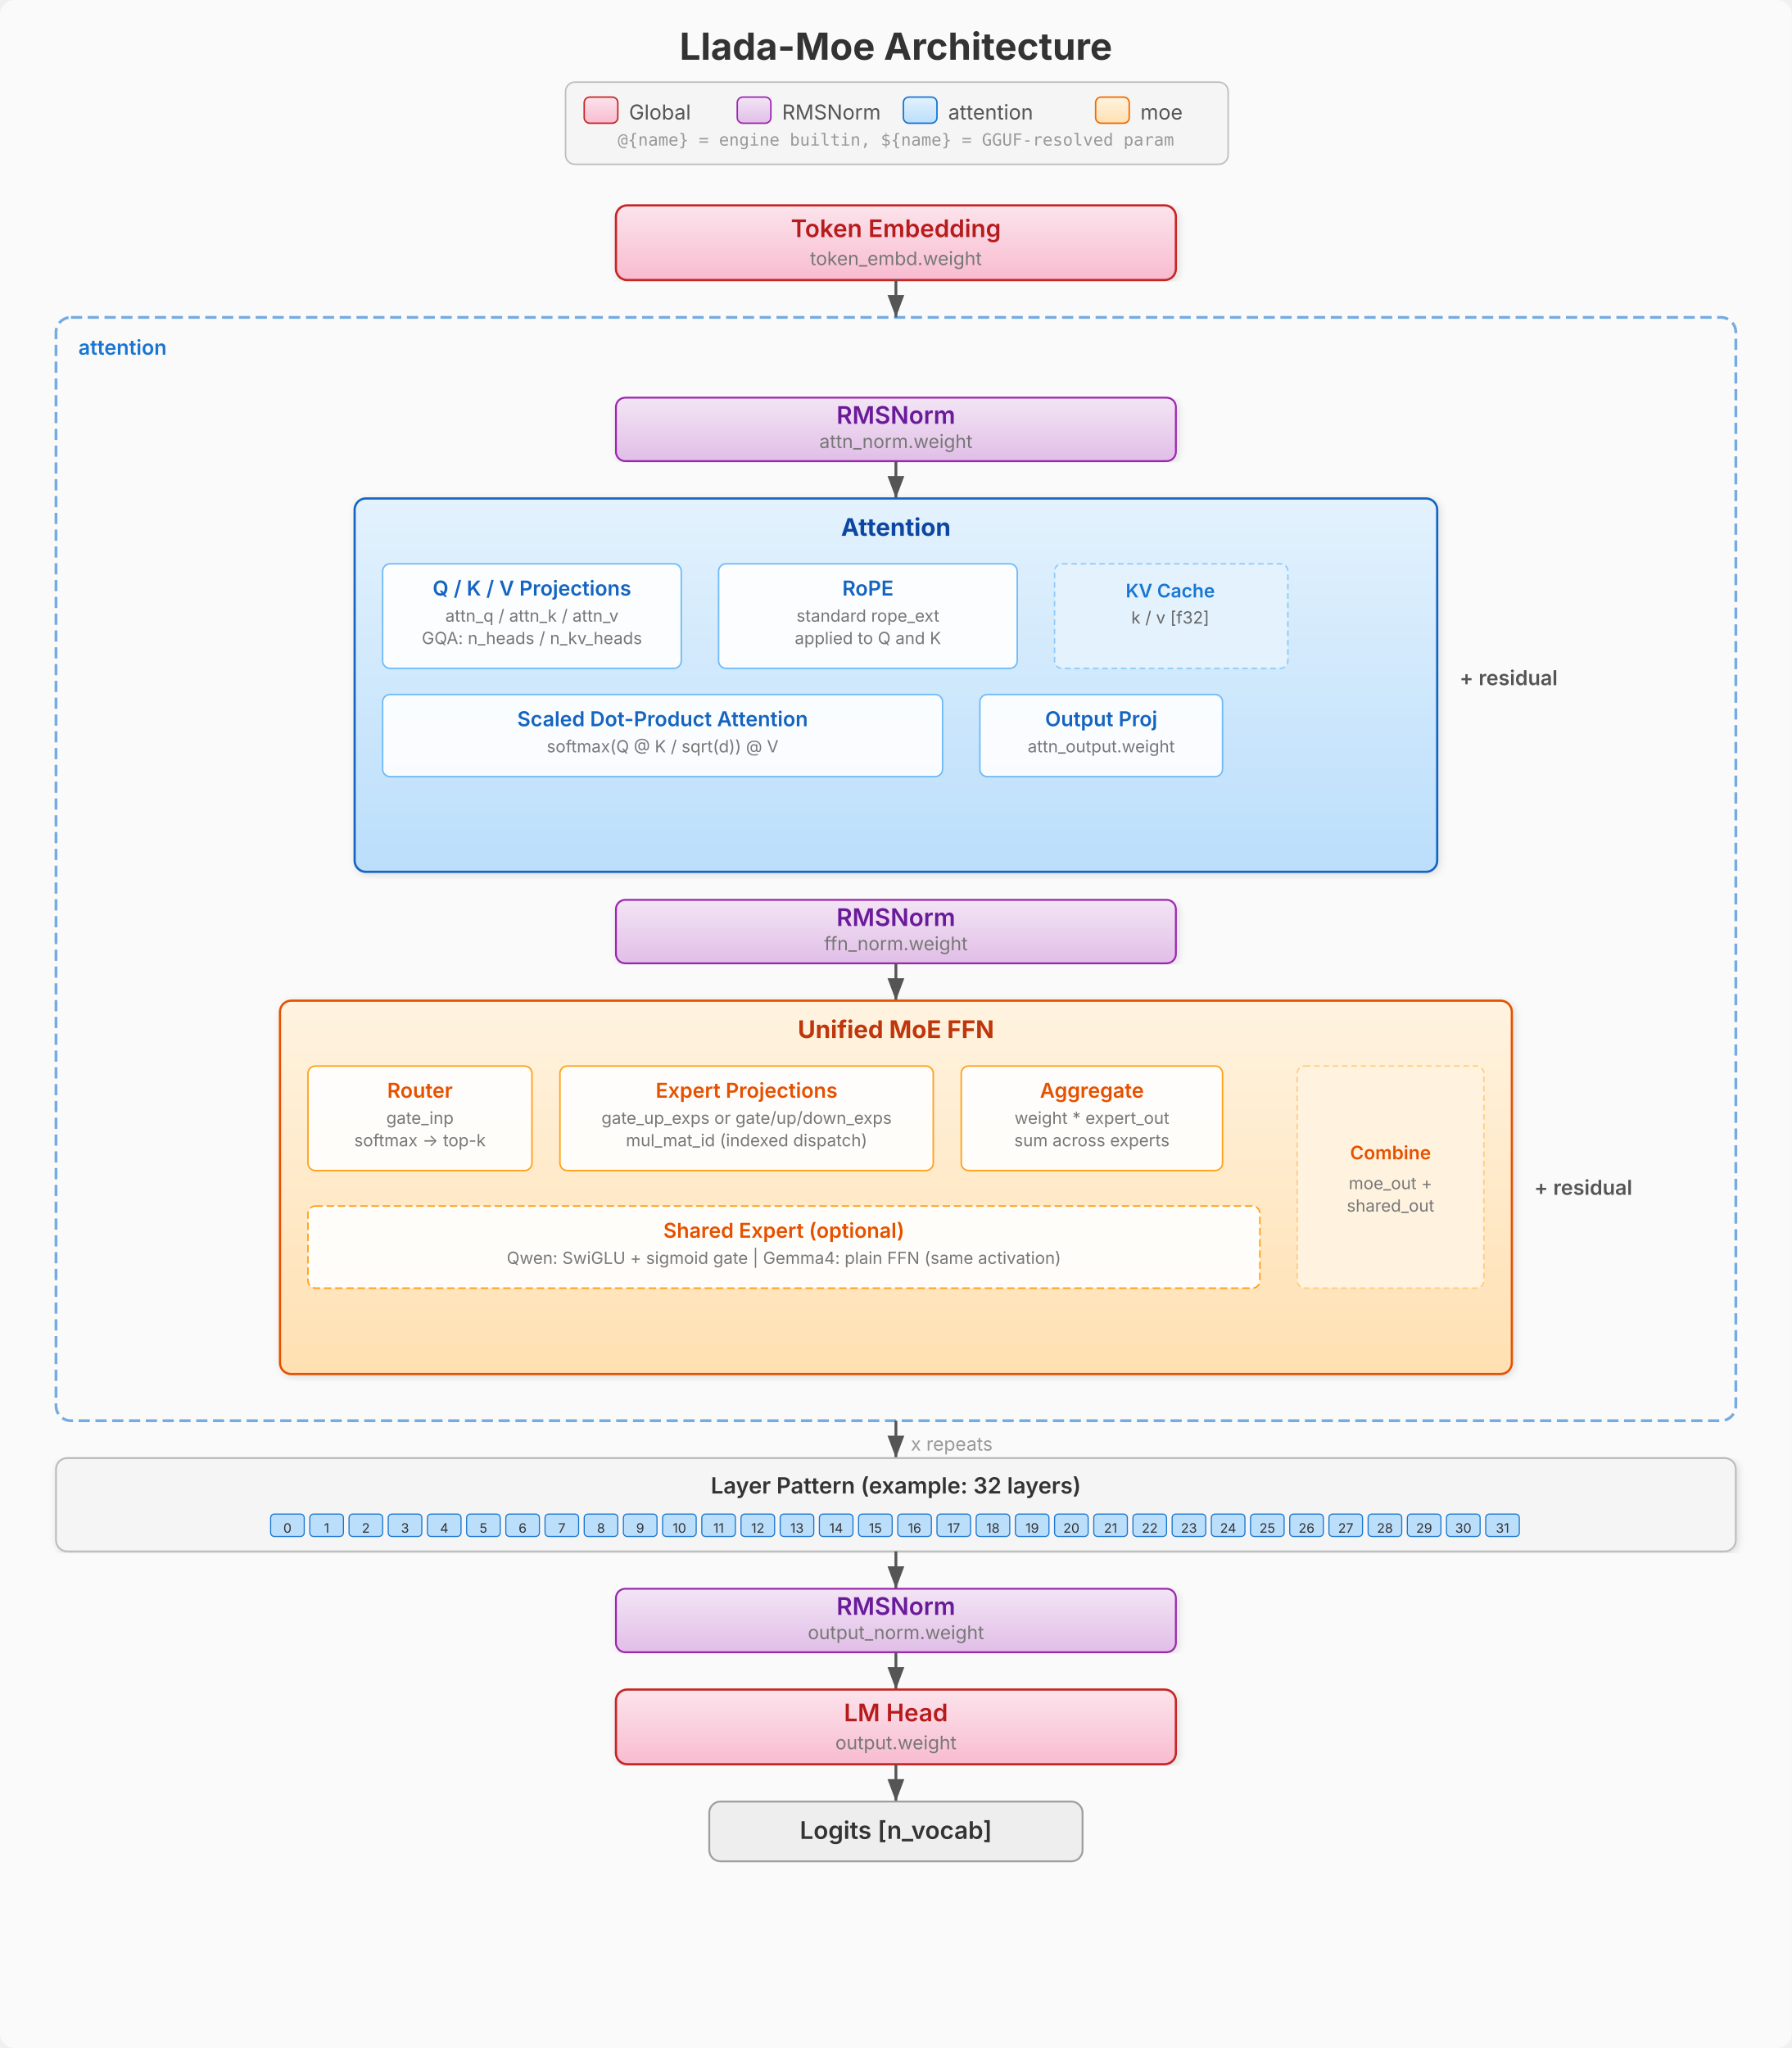
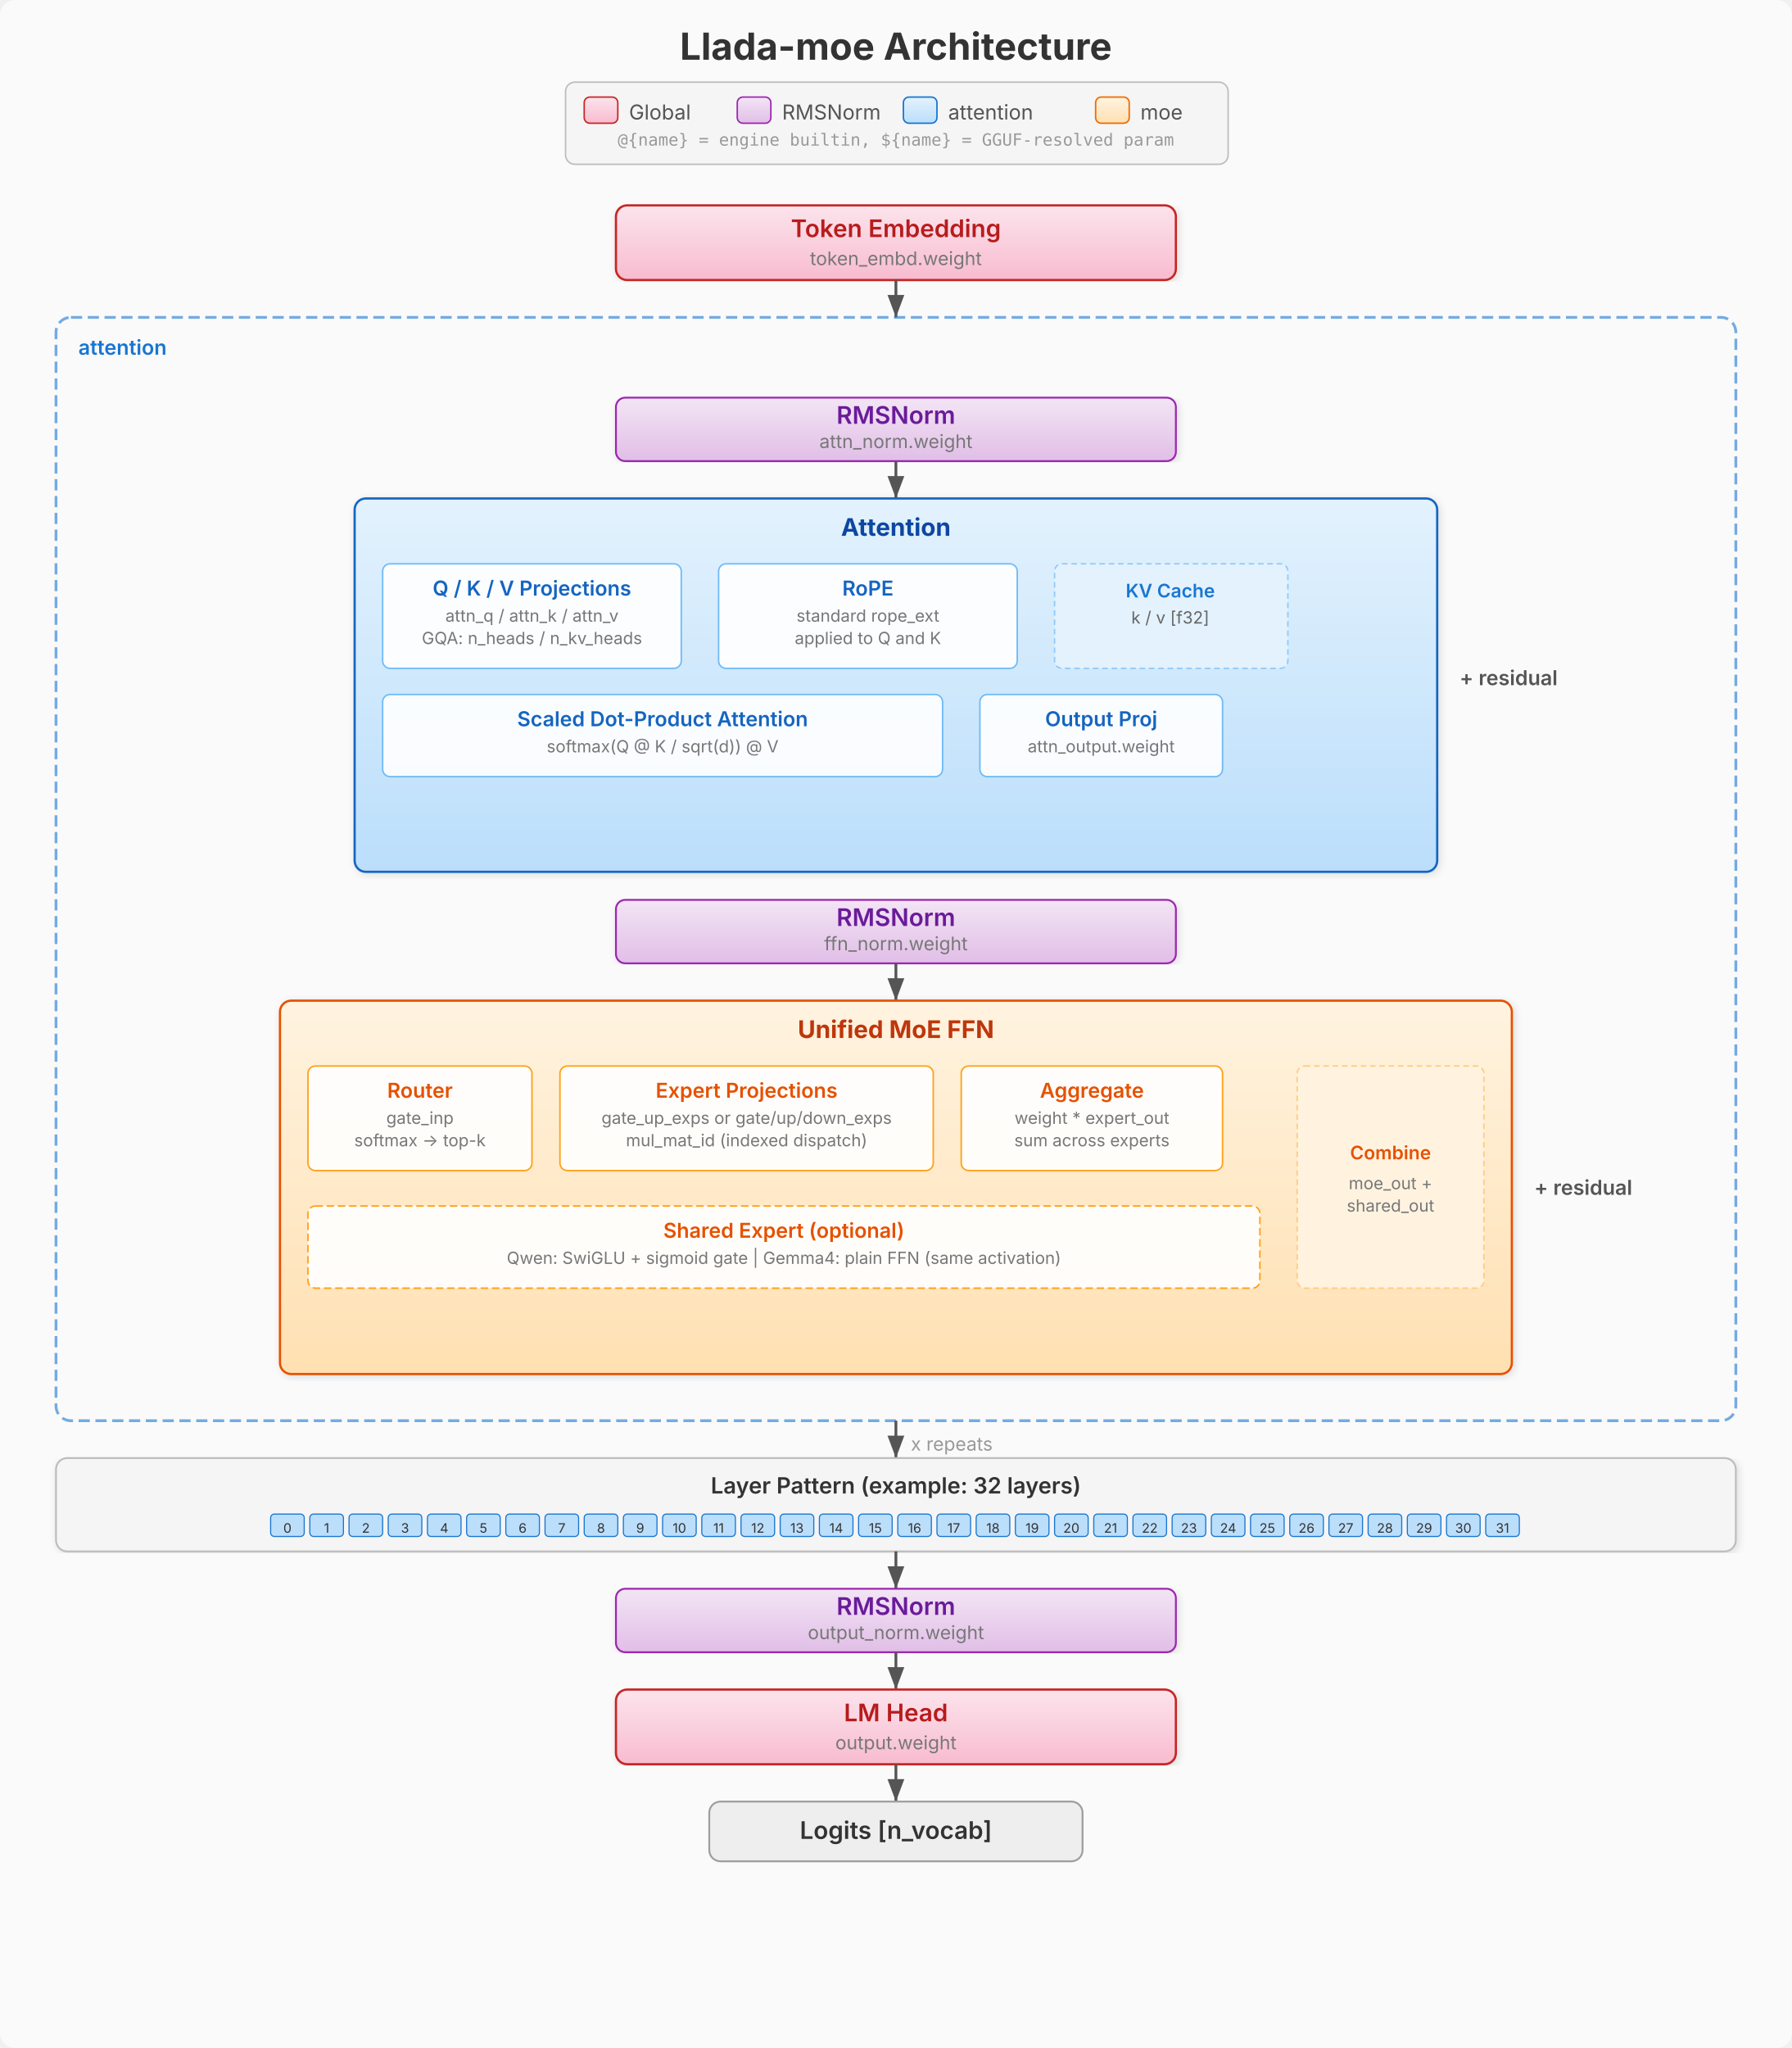
<svg xmlns="http://www.w3.org/2000/svg" viewBox="0 0 960 1097" font-family="system-ui, -apple-system, sans-serif" font-size="13">
  <defs>
    <marker id="arrow" markerWidth="8" markerHeight="6" refX="8" refY="3" orient="auto">
      <path d="M0,0 L8,3 L0,6" fill="#555555" />
    </marker>
    <linearGradient id="ssmGrad" x1="0" y1="0" x2="0" y2="1">
      <stop offset="0%" stop-color="#e8f5e9" />
      <stop offset="100%" stop-color="#c8e6c9" />
    </linearGradient>
    <linearGradient id="attnGrad" x1="0" y1="0" x2="0" y2="1">
      <stop offset="0%" stop-color="#e3f2fd" />
      <stop offset="100%" stop-color="#bbdefb" />
    </linearGradient>
    <linearGradient id="swaGrad" x1="0" y1="0" x2="0" y2="1">
      <stop offset="0%" stop-color="#e8f5e9" />
      <stop offset="100%" stop-color="#c8e6c9" />
    </linearGradient>
    <linearGradient id="ffnGrad" x1="0" y1="0" x2="0" y2="1">
      <stop offset="0%" stop-color="#fff3e0" />
      <stop offset="100%" stop-color="#ffe0b2" />
    </linearGradient>
    <linearGradient id="normGrad" x1="0" y1="0" x2="0" y2="1">
      <stop offset="0%" stop-color="#f3e5f5" />
      <stop offset="100%" stop-color="#e1bee7" />
    </linearGradient>
    <linearGradient id="globalGrad" x1="0" y1="0" x2="0" y2="1">
      <stop offset="0%" stop-color="#fce4ec" />
      <stop offset="100%" stop-color="#f8bbd0" />
    </linearGradient>
    <filter id="shadow" x="-2%" y="-2%" width="104%" height="104%">
      <feDropShadow dx="1" dy="1" stdDeviation="2" flood-opacity="0.12" />
    </filter>
    <g id="block_attention">
      <g>
        <rect width="580" height="200" rx="6" fill="url(#attnGrad)" stroke="#1565c0" stroke-width="1.2" filter="url(#shadow)" />
        <text x="290" y="20" text-anchor="middle" font-weight="700" font-size="13" fill="#0d47a1">Attention</text>
        <g transform="translate(15, 35)">
          <rect width="160" height="56" rx="4" fill="#fff" stroke="#64b5f6" stroke-width="0.8" opacity="0.9" />
          <text x="80" y="17" text-anchor="middle" font-size="11" font-weight="600" fill="#1565c0">Q / K / V Projections</text>
          <text x="80" y="31" text-anchor="middle" font-size="9" fill="#777">attn_q / attn_k / attn_v</text>
          <text x="80" y="43" text-anchor="middle" font-size="9" fill="#777">GQA: n_heads / n_kv_heads</text>
        </g>
        <g transform="translate(195, 35)">
          <rect width="160" height="56" rx="4" fill="#fff" stroke="#64b5f6" stroke-width="0.8" opacity="0.9" />
          <text x="80" y="17" text-anchor="middle" font-size="11" font-weight="600" fill="#1565c0">RoPE</text>
          <text x="80" y="31" text-anchor="middle" font-size="9" fill="#777">standard rope_ext</text>
          <text x="80" y="43" text-anchor="middle" font-size="9" fill="#777">applied to Q and K</text>
        </g>
        <g transform="translate(15, 105)">
          <rect width="300" height="44" rx="4" fill="#fff" stroke="#64b5f6" stroke-width="0.8" opacity="0.9" />
          <text x="150" y="17" text-anchor="middle" font-size="11" font-weight="600" fill="#1565c0">Scaled Dot-Product Attention</text>
          <text x="150" y="31" text-anchor="middle" font-size="9" fill="#777">softmax(Q @ K / sqrt(d)) @ V</text>
        </g>
        <g transform="translate(335, 105)">
          <rect width="130" height="44" rx="4" fill="#fff" stroke="#64b5f6" stroke-width="0.8" opacity="0.9" />
          <text x="65" y="17" text-anchor="middle" font-size="11" font-weight="600" fill="#1565c0">Output Proj</text>
          <text x="65" y="31" text-anchor="middle" font-size="9" fill="#777">attn_output.weight</text>
        </g>
        <g transform="translate(375, 35)">
          <rect width="125" height="56" rx="4" fill="#e3f2fd" stroke="#90caf9" stroke-width="0.8" stroke-dasharray="3,2" />
          <text x="62" y="18" text-anchor="middle" font-size="10" font-weight="600" fill="#1976d2">KV Cache</text>
          <text x="62" y="32" text-anchor="middle" font-size="9" fill="#666">k / v [f32]</text>
        </g>
      </g>
    </g>
    <g id="block_moe">
      <g>
        <rect width="660" height="200" rx="6" fill="url(#ffnGrad)" stroke="#e65100" stroke-width="1.2" filter="url(#shadow)" />
        <text x="330" y="20" text-anchor="middle" font-weight="700" font-size="13" fill="#bf360c">Unified MoE FFN</text>
        <g transform="translate(15, 35)">
          <rect width="120" height="56" rx="4" fill="#fff" stroke="#ff9800" stroke-width="0.8" opacity="0.9" />
          <text x="60" y="17" text-anchor="middle" font-size="11" font-weight="600" fill="#e65100">Router</text>
          <text x="60" y="31" text-anchor="middle" font-size="9" fill="#777">gate_inp</text>
          <text x="60" y="43" text-anchor="middle" font-size="9" fill="#777">softmax -&gt; top-k</text>
        </g>
        <g transform="translate(150, 35)">
          <rect width="200" height="56" rx="4" fill="#fff" stroke="#ff9800" stroke-width="0.8" opacity="0.9" />
          <text x="100" y="17" text-anchor="middle" font-size="11" font-weight="600" fill="#e65100">Expert Projections</text>
          <text x="100" y="31" text-anchor="middle" font-size="9" fill="#777">gate_up_exps or gate/up/down_exps</text>
          <text x="100" y="43" text-anchor="middle" font-size="9" fill="#777">mul_mat_id (indexed dispatch)</text>
        </g>
        <g transform="translate(365, 35)">
          <rect width="140" height="56" rx="4" fill="#fff" stroke="#ff9800" stroke-width="0.8" opacity="0.9" />
          <text x="70" y="17" text-anchor="middle" font-size="11" font-weight="600" fill="#e65100">Aggregate</text>
          <text x="70" y="31" text-anchor="middle" font-size="9" fill="#777">weight * expert_out</text>
          <text x="70" y="43" text-anchor="middle" font-size="9" fill="#777">sum across experts</text>
        </g>
        <g transform="translate(15, 110)">
          <rect width="510" height="44" rx="4" fill="#fff" stroke="#ff9800" stroke-width="0.8" opacity="0.9" stroke-dasharray="4,2" />
          <text x="255" y="17" text-anchor="middle" font-size="11" font-weight="600" fill="#e65100">Shared Expert (optional)</text>
          <text x="255" y="31" text-anchor="middle" font-size="9" fill="#777">Qwen: SwiGLU + sigmoid gate | Gemma4: plain FFN (same activation)</text>
        </g>
        <g transform="translate(545, 35)">
          <rect width="100" height="119" rx="4" fill="#fff3e0" stroke="#ffcc80" stroke-width="0.8" stroke-dasharray="3,2" />
          <text x="50" y="50" text-anchor="middle" font-size="10" font-weight="600" fill="#e65100">Combine</text>
          <text x="50" y="66" text-anchor="middle" font-size="9" fill="#777">moe_out +</text>
          <text x="50" y="78" text-anchor="middle" font-size="9" fill="#777">shared_out</text>
        </g>
      </g>
    </g>
  </defs>
  <rect width="960" height="1097" fill="#fafafa" rx="8" />
-   <text x="480" y="32" text-anchor="middle" font-size="20" font-weight="bold" fill="#333333">Llada-Moe Architecture</text>
+   <text x="480" y="32" text-anchor="middle" font-size="20" font-weight="bold" fill="#333333">Llada-moe Architecture</text>
  <rect x="303" y="44" width="355" height="44" rx="5" fill="#f5f5f5" stroke="#bdbdbd" stroke-width="0.8" />
  <g transform="translate(313, 52)">
    <rect x="0" width="18" height="14" rx="3" fill="url(#globalGrad)" stroke="#C62828" stroke-width="0.8" />
    <text x="24" y="12" font-size="11" fill="#555555">Global</text>
    <rect x="82" width="18" height="14" rx="3" fill="url(#normGrad)" stroke="#9C27B0" stroke-width="0.8" />
    <text x="106" y="12" font-size="11" fill="#555555">RMSNorm</text>
    <rect x="171" width="18" height="14" rx="3" fill="url(#attnGrad)" stroke="#1976D2" stroke-width="0.8" />
    <text x="195" y="12" font-size="11" fill="#555555">attention</text>
    <rect x="274" width="18" height="14" rx="3" fill="url(#ffnGrad)" stroke="#EF6C00" stroke-width="0.8" />
    <text x="298" y="12" font-size="11" fill="#555555">moe</text>
  </g>
  <text x="480" y="78" text-anchor="middle" font-size="9" fill="#999999" font-family="monospace">@{name} = engine builtin, ${name} = GGUF-resolved param</text>
  <g transform="translate(330, 110)">
    <rect width="300" height="40" rx="6" fill="url(#globalGrad)" stroke="#C62828" stroke-width="1.2" filter="url(#shadow)" />
    <text x="150" y="17" text-anchor="middle" font-weight="600" fill="#b71c1c">Token Embedding</text>
    <text x="150" y="32" text-anchor="middle" font-size="10" fill="#777777">token_embd.weight</text>
  </g>
  <line x1="480" y1="150" x2="480" y2="170" stroke="#555555" stroke-width="1.5" marker-end="url(#arrow)" />
  <rect x="30" y="170" width="900" height="591" rx="8" fill="none" stroke="#1976D2" stroke-width="1.5" stroke-dasharray="6,3" opacity="0.6" />
  <text x="42" y="190" font-size="11" font-weight="600" fill="#1976D2">attention</text>
  <g transform="translate(330, 213)">
    <rect width="300" height="34" rx="5" fill="url(#normGrad)" stroke="#9C27B0" stroke-width="1" filter="url(#shadow)" />
    <text x="150" y="14" text-anchor="middle" font-weight="600" fill="#6a1b9a">RMSNorm</text>
    <text x="150" y="27" text-anchor="middle" font-size="10" fill="#777777">attn_norm.weight</text>
  </g>
  <line x1="480" y1="247" x2="480" y2="267" stroke="#555555" stroke-width="1.5" marker-end="url(#arrow)" />
  <use href="#block_attention" transform="translate(190, 267)" />
  <text x="782" y="367" font-size="11" fill="#555555" font-weight="600">+ residual</text>
  <g transform="translate(330, 482)">
    <rect width="300" height="34" rx="5" fill="url(#normGrad)" stroke="#9C27B0" stroke-width="1" filter="url(#shadow)" />
    <text x="150" y="14" text-anchor="middle" font-weight="600" fill="#6a1b9a">RMSNorm</text>
    <text x="150" y="27" text-anchor="middle" font-size="10" fill="#777777">ffn_norm.weight</text>
  </g>
  <line x1="480" y1="516" x2="480" y2="536" stroke="#555555" stroke-width="1.5" marker-end="url(#arrow)" />
  <use href="#block_moe" transform="translate(150, 536)" />
  <text x="822" y="640" font-size="11" fill="#555555" font-weight="600">+ residual</text>
  <line x1="480" y1="761" x2="480" y2="781" stroke="#555555" stroke-width="1.5" marker-end="url(#arrow)" />
  <text x="488" y="777" font-size="10" fill="#999999">x repeats</text>
  <g transform="translate(30, 781)">
    <rect width="900" height="50" rx="6" fill="#f5f5f5" stroke="#bdbdbd" stroke-width="1" filter="url(#shadow)" />
    <text x="450" y="19" text-anchor="middle" font-size="12" font-weight="600" fill="#333333">Layer Pattern (example: 32 layers)</text>
    <g transform="translate(115, 30)">
      <rect x="0" width="18" height="12" rx="2" fill="#bbdefb" stroke="#1976D2" stroke-width="0.6" />
      <text x="9" y="10" text-anchor="middle" font-size="7" fill="#333333">0</text>
      <rect x="21" width="18" height="12" rx="2" fill="#bbdefb" stroke="#1976D2" stroke-width="0.6" />
      <text x="30" y="10" text-anchor="middle" font-size="7" fill="#333333">1</text>
      <rect x="42" width="18" height="12" rx="2" fill="#bbdefb" stroke="#1976D2" stroke-width="0.6" />
      <text x="51" y="10" text-anchor="middle" font-size="7" fill="#333333">2</text>
      <rect x="63" width="18" height="12" rx="2" fill="#bbdefb" stroke="#1976D2" stroke-width="0.6" />
      <text x="72" y="10" text-anchor="middle" font-size="7" fill="#333333">3</text>
      <rect x="84" width="18" height="12" rx="2" fill="#bbdefb" stroke="#1976D2" stroke-width="0.6" />
      <text x="93" y="10" text-anchor="middle" font-size="7" fill="#333333">4</text>
      <rect x="105" width="18" height="12" rx="2" fill="#bbdefb" stroke="#1976D2" stroke-width="0.6" />
      <text x="114" y="10" text-anchor="middle" font-size="7" fill="#333333">5</text>
      <rect x="126" width="18" height="12" rx="2" fill="#bbdefb" stroke="#1976D2" stroke-width="0.6" />
      <text x="135" y="10" text-anchor="middle" font-size="7" fill="#333333">6</text>
      <rect x="147" width="18" height="12" rx="2" fill="#bbdefb" stroke="#1976D2" stroke-width="0.6" />
      <text x="156" y="10" text-anchor="middle" font-size="7" fill="#333333">7</text>
      <rect x="168" width="18" height="12" rx="2" fill="#bbdefb" stroke="#1976D2" stroke-width="0.6" />
      <text x="177" y="10" text-anchor="middle" font-size="7" fill="#333333">8</text>
      <rect x="189" width="18" height="12" rx="2" fill="#bbdefb" stroke="#1976D2" stroke-width="0.6" />
      <text x="198" y="10" text-anchor="middle" font-size="7" fill="#333333">9</text>
      <rect x="210" width="18" height="12" rx="2" fill="#bbdefb" stroke="#1976D2" stroke-width="0.6" />
      <text x="219" y="10" text-anchor="middle" font-size="7" fill="#333333">10</text>
      <rect x="231" width="18" height="12" rx="2" fill="#bbdefb" stroke="#1976D2" stroke-width="0.6" />
      <text x="240" y="10" text-anchor="middle" font-size="7" fill="#333333">11</text>
      <rect x="252" width="18" height="12" rx="2" fill="#bbdefb" stroke="#1976D2" stroke-width="0.6" />
      <text x="261" y="10" text-anchor="middle" font-size="7" fill="#333333">12</text>
      <rect x="273" width="18" height="12" rx="2" fill="#bbdefb" stroke="#1976D2" stroke-width="0.6" />
      <text x="282" y="10" text-anchor="middle" font-size="7" fill="#333333">13</text>
      <rect x="294" width="18" height="12" rx="2" fill="#bbdefb" stroke="#1976D2" stroke-width="0.6" />
      <text x="303" y="10" text-anchor="middle" font-size="7" fill="#333333">14</text>
      <rect x="315" width="18" height="12" rx="2" fill="#bbdefb" stroke="#1976D2" stroke-width="0.6" />
      <text x="324" y="10" text-anchor="middle" font-size="7" fill="#333333">15</text>
      <rect x="336" width="18" height="12" rx="2" fill="#bbdefb" stroke="#1976D2" stroke-width="0.6" />
      <text x="345" y="10" text-anchor="middle" font-size="7" fill="#333333">16</text>
      <rect x="357" width="18" height="12" rx="2" fill="#bbdefb" stroke="#1976D2" stroke-width="0.6" />
      <text x="366" y="10" text-anchor="middle" font-size="7" fill="#333333">17</text>
      <rect x="378" width="18" height="12" rx="2" fill="#bbdefb" stroke="#1976D2" stroke-width="0.6" />
      <text x="387" y="10" text-anchor="middle" font-size="7" fill="#333333">18</text>
      <rect x="399" width="18" height="12" rx="2" fill="#bbdefb" stroke="#1976D2" stroke-width="0.6" />
      <text x="408" y="10" text-anchor="middle" font-size="7" fill="#333333">19</text>
      <rect x="420" width="18" height="12" rx="2" fill="#bbdefb" stroke="#1976D2" stroke-width="0.6" />
      <text x="429" y="10" text-anchor="middle" font-size="7" fill="#333333">20</text>
      <rect x="441" width="18" height="12" rx="2" fill="#bbdefb" stroke="#1976D2" stroke-width="0.6" />
      <text x="450" y="10" text-anchor="middle" font-size="7" fill="#333333">21</text>
      <rect x="462" width="18" height="12" rx="2" fill="#bbdefb" stroke="#1976D2" stroke-width="0.6" />
      <text x="471" y="10" text-anchor="middle" font-size="7" fill="#333333">22</text>
      <rect x="483" width="18" height="12" rx="2" fill="#bbdefb" stroke="#1976D2" stroke-width="0.6" />
      <text x="492" y="10" text-anchor="middle" font-size="7" fill="#333333">23</text>
      <rect x="504" width="18" height="12" rx="2" fill="#bbdefb" stroke="#1976D2" stroke-width="0.6" />
      <text x="513" y="10" text-anchor="middle" font-size="7" fill="#333333">24</text>
      <rect x="525" width="18" height="12" rx="2" fill="#bbdefb" stroke="#1976D2" stroke-width="0.6" />
      <text x="534" y="10" text-anchor="middle" font-size="7" fill="#333333">25</text>
      <rect x="546" width="18" height="12" rx="2" fill="#bbdefb" stroke="#1976D2" stroke-width="0.6" />
      <text x="555" y="10" text-anchor="middle" font-size="7" fill="#333333">26</text>
      <rect x="567" width="18" height="12" rx="2" fill="#bbdefb" stroke="#1976D2" stroke-width="0.6" />
      <text x="576" y="10" text-anchor="middle" font-size="7" fill="#333333">27</text>
      <rect x="588" width="18" height="12" rx="2" fill="#bbdefb" stroke="#1976D2" stroke-width="0.6" />
      <text x="597" y="10" text-anchor="middle" font-size="7" fill="#333333">28</text>
      <rect x="609" width="18" height="12" rx="2" fill="#bbdefb" stroke="#1976D2" stroke-width="0.6" />
      <text x="618" y="10" text-anchor="middle" font-size="7" fill="#333333">29</text>
      <rect x="630" width="18" height="12" rx="2" fill="#bbdefb" stroke="#1976D2" stroke-width="0.6" />
      <text x="639" y="10" text-anchor="middle" font-size="7" fill="#333333">30</text>
      <rect x="651" width="18" height="12" rx="2" fill="#bbdefb" stroke="#1976D2" stroke-width="0.6" />
      <text x="660" y="10" text-anchor="middle" font-size="7" fill="#333333">31</text>
    </g>
  </g>
  <line x1="480" y1="831" x2="480" y2="851" stroke="#555555" stroke-width="1.5" marker-end="url(#arrow)" />
  <g transform="translate(330, 851)">
    <rect width="300" height="34" rx="5" fill="url(#normGrad)" stroke="#9C27B0" stroke-width="1" filter="url(#shadow)" />
    <text x="150" y="14" text-anchor="middle" font-weight="600" fill="#6a1b9a">RMSNorm</text>
    <text x="150" y="27" text-anchor="middle" font-size="10" fill="#777777">output_norm.weight</text>
  </g>
  <line x1="480" y1="885" x2="480" y2="905" stroke="#555555" stroke-width="1.5" marker-end="url(#arrow)" />
  <g transform="translate(330, 905)">
    <rect width="300" height="40" rx="6" fill="url(#globalGrad)" stroke="#C62828" stroke-width="1.2" filter="url(#shadow)" />
    <text x="150" y="17" text-anchor="middle" font-weight="600" fill="#b71c1c">LM Head</text>
    <text x="150" y="32" text-anchor="middle" font-size="10" fill="#777777">output.weight</text>
  </g>
  <line x1="480" y1="945" x2="480" y2="965" stroke="#555555" stroke-width="1.5" marker-end="url(#arrow)" />
  <g transform="translate(380, 965)">
    <rect width="200" height="32" rx="6" fill="#eeeeee" stroke="#9e9e9e" stroke-width="1" />
    <text x="100" y="20" text-anchor="middle" font-weight="600" fill="#333333">Logits [n_vocab]</text>
  </g>
</svg>
